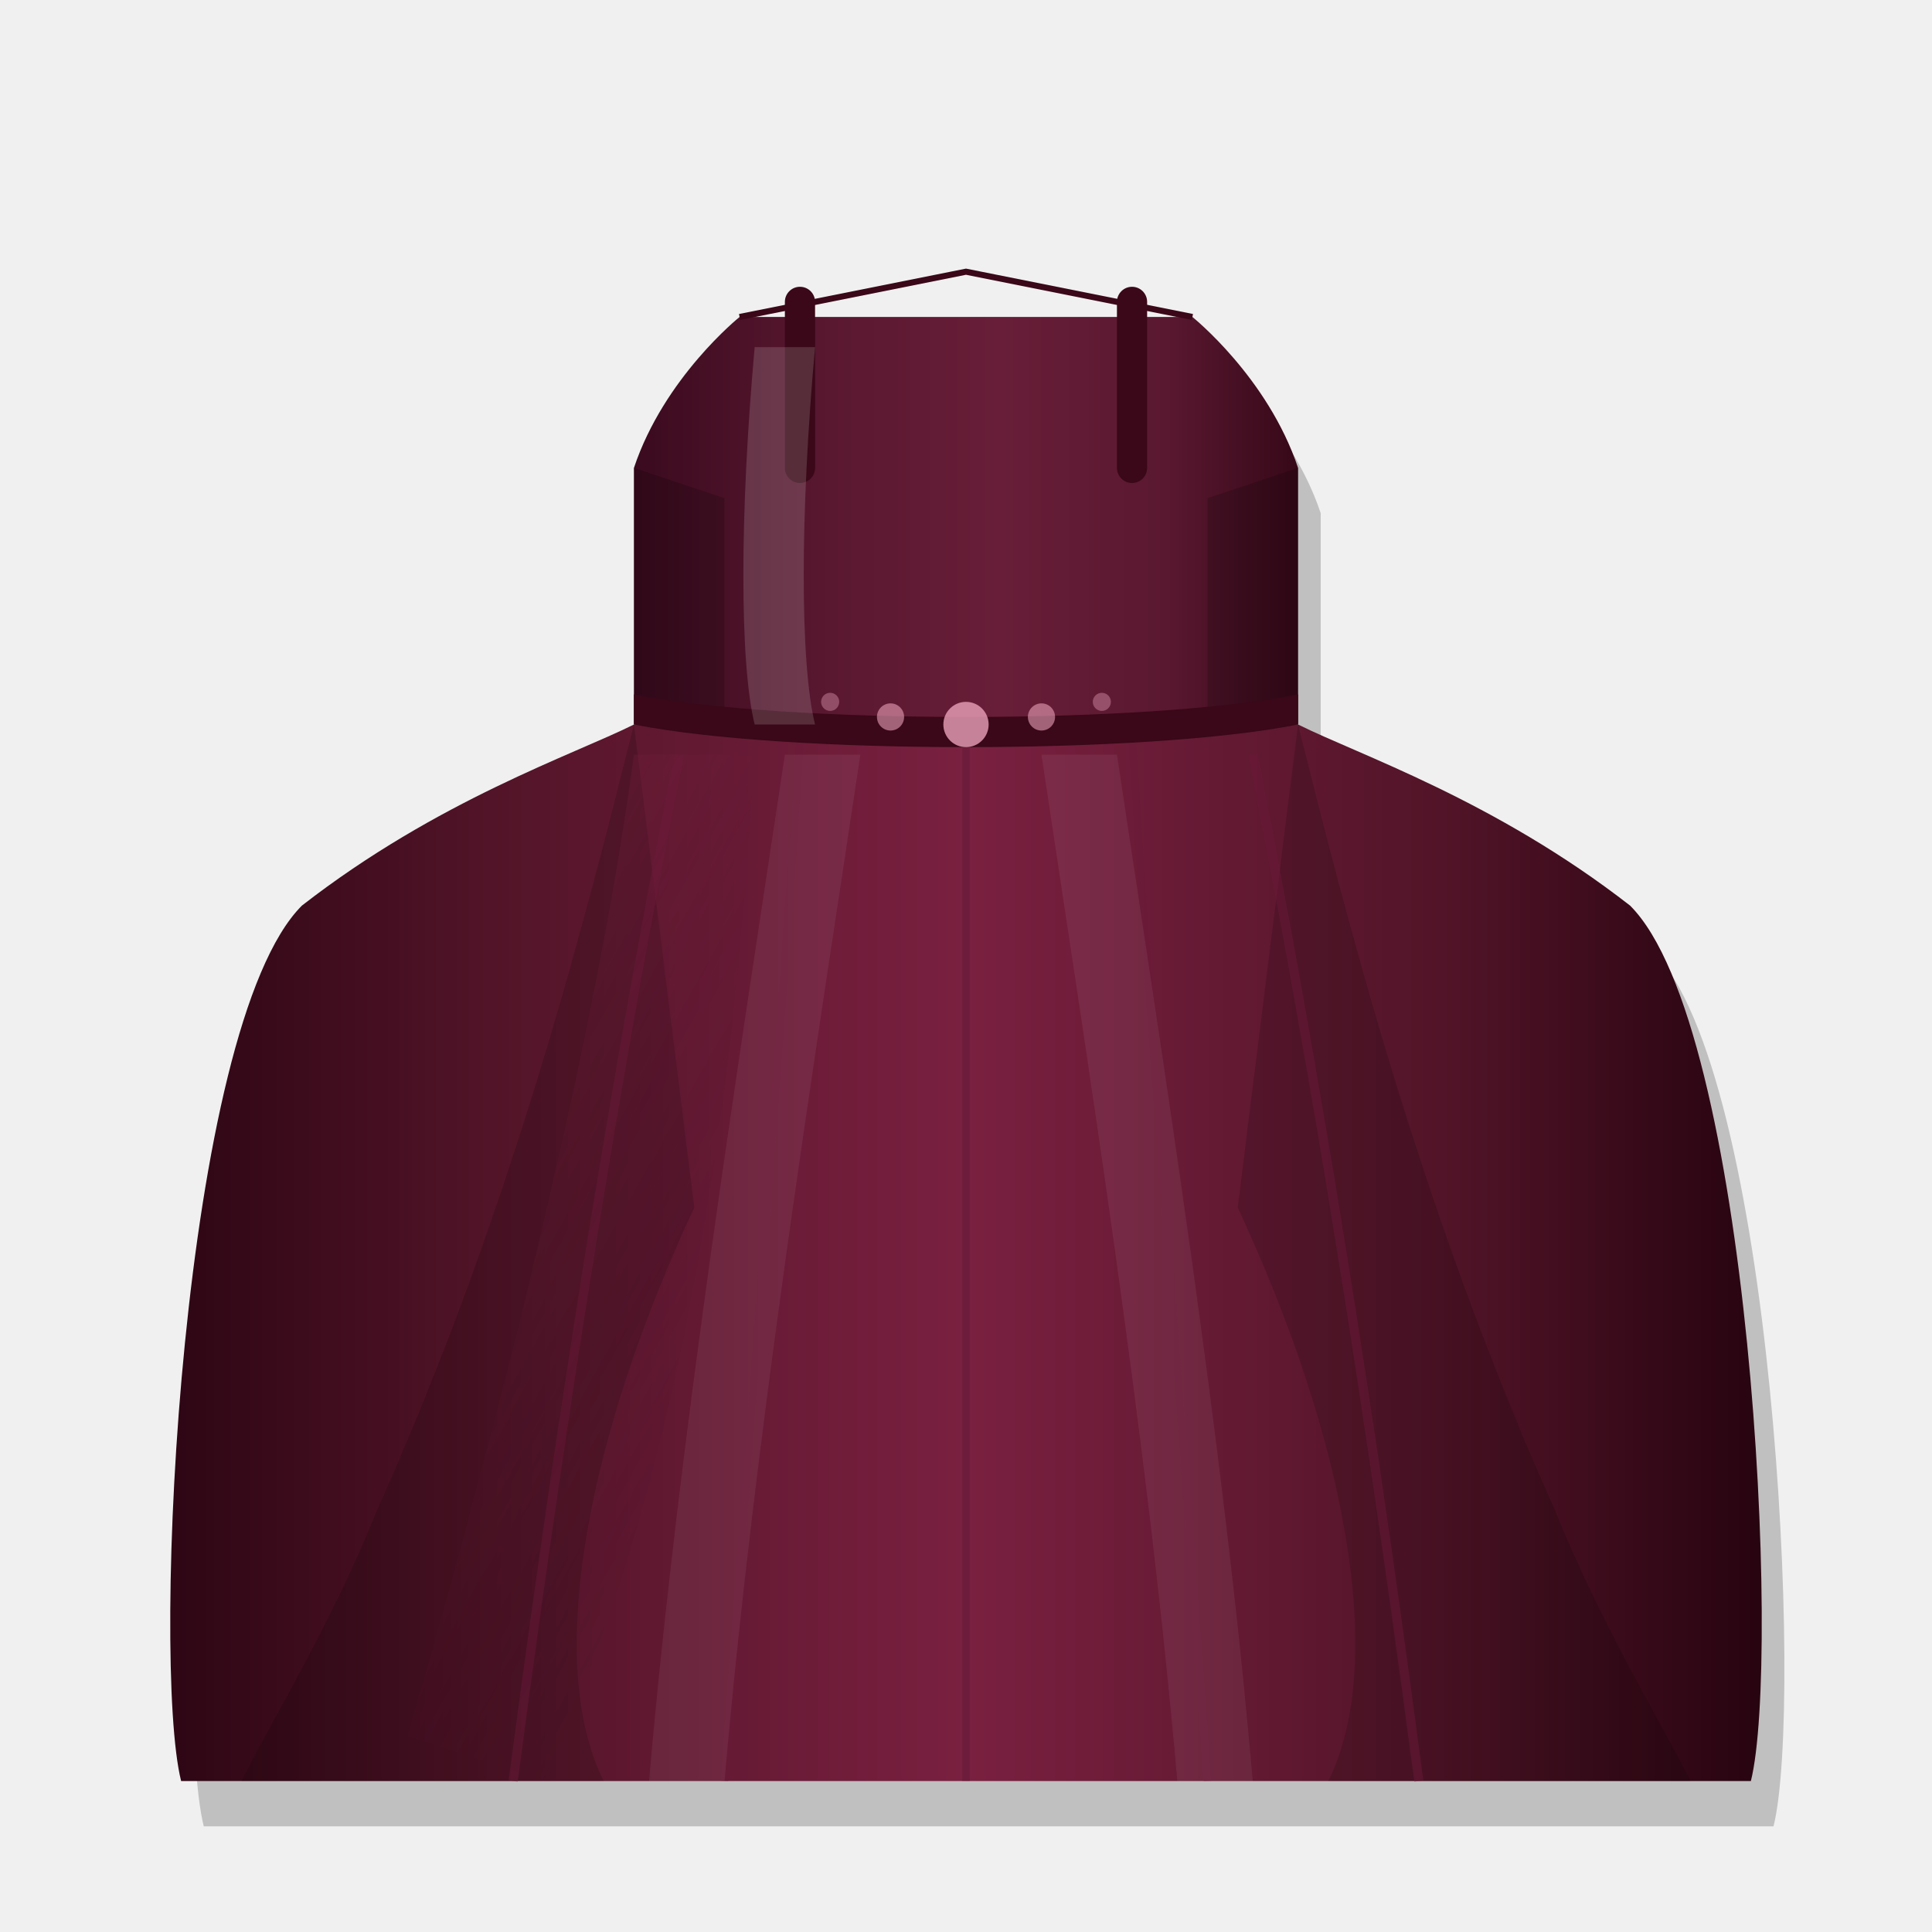
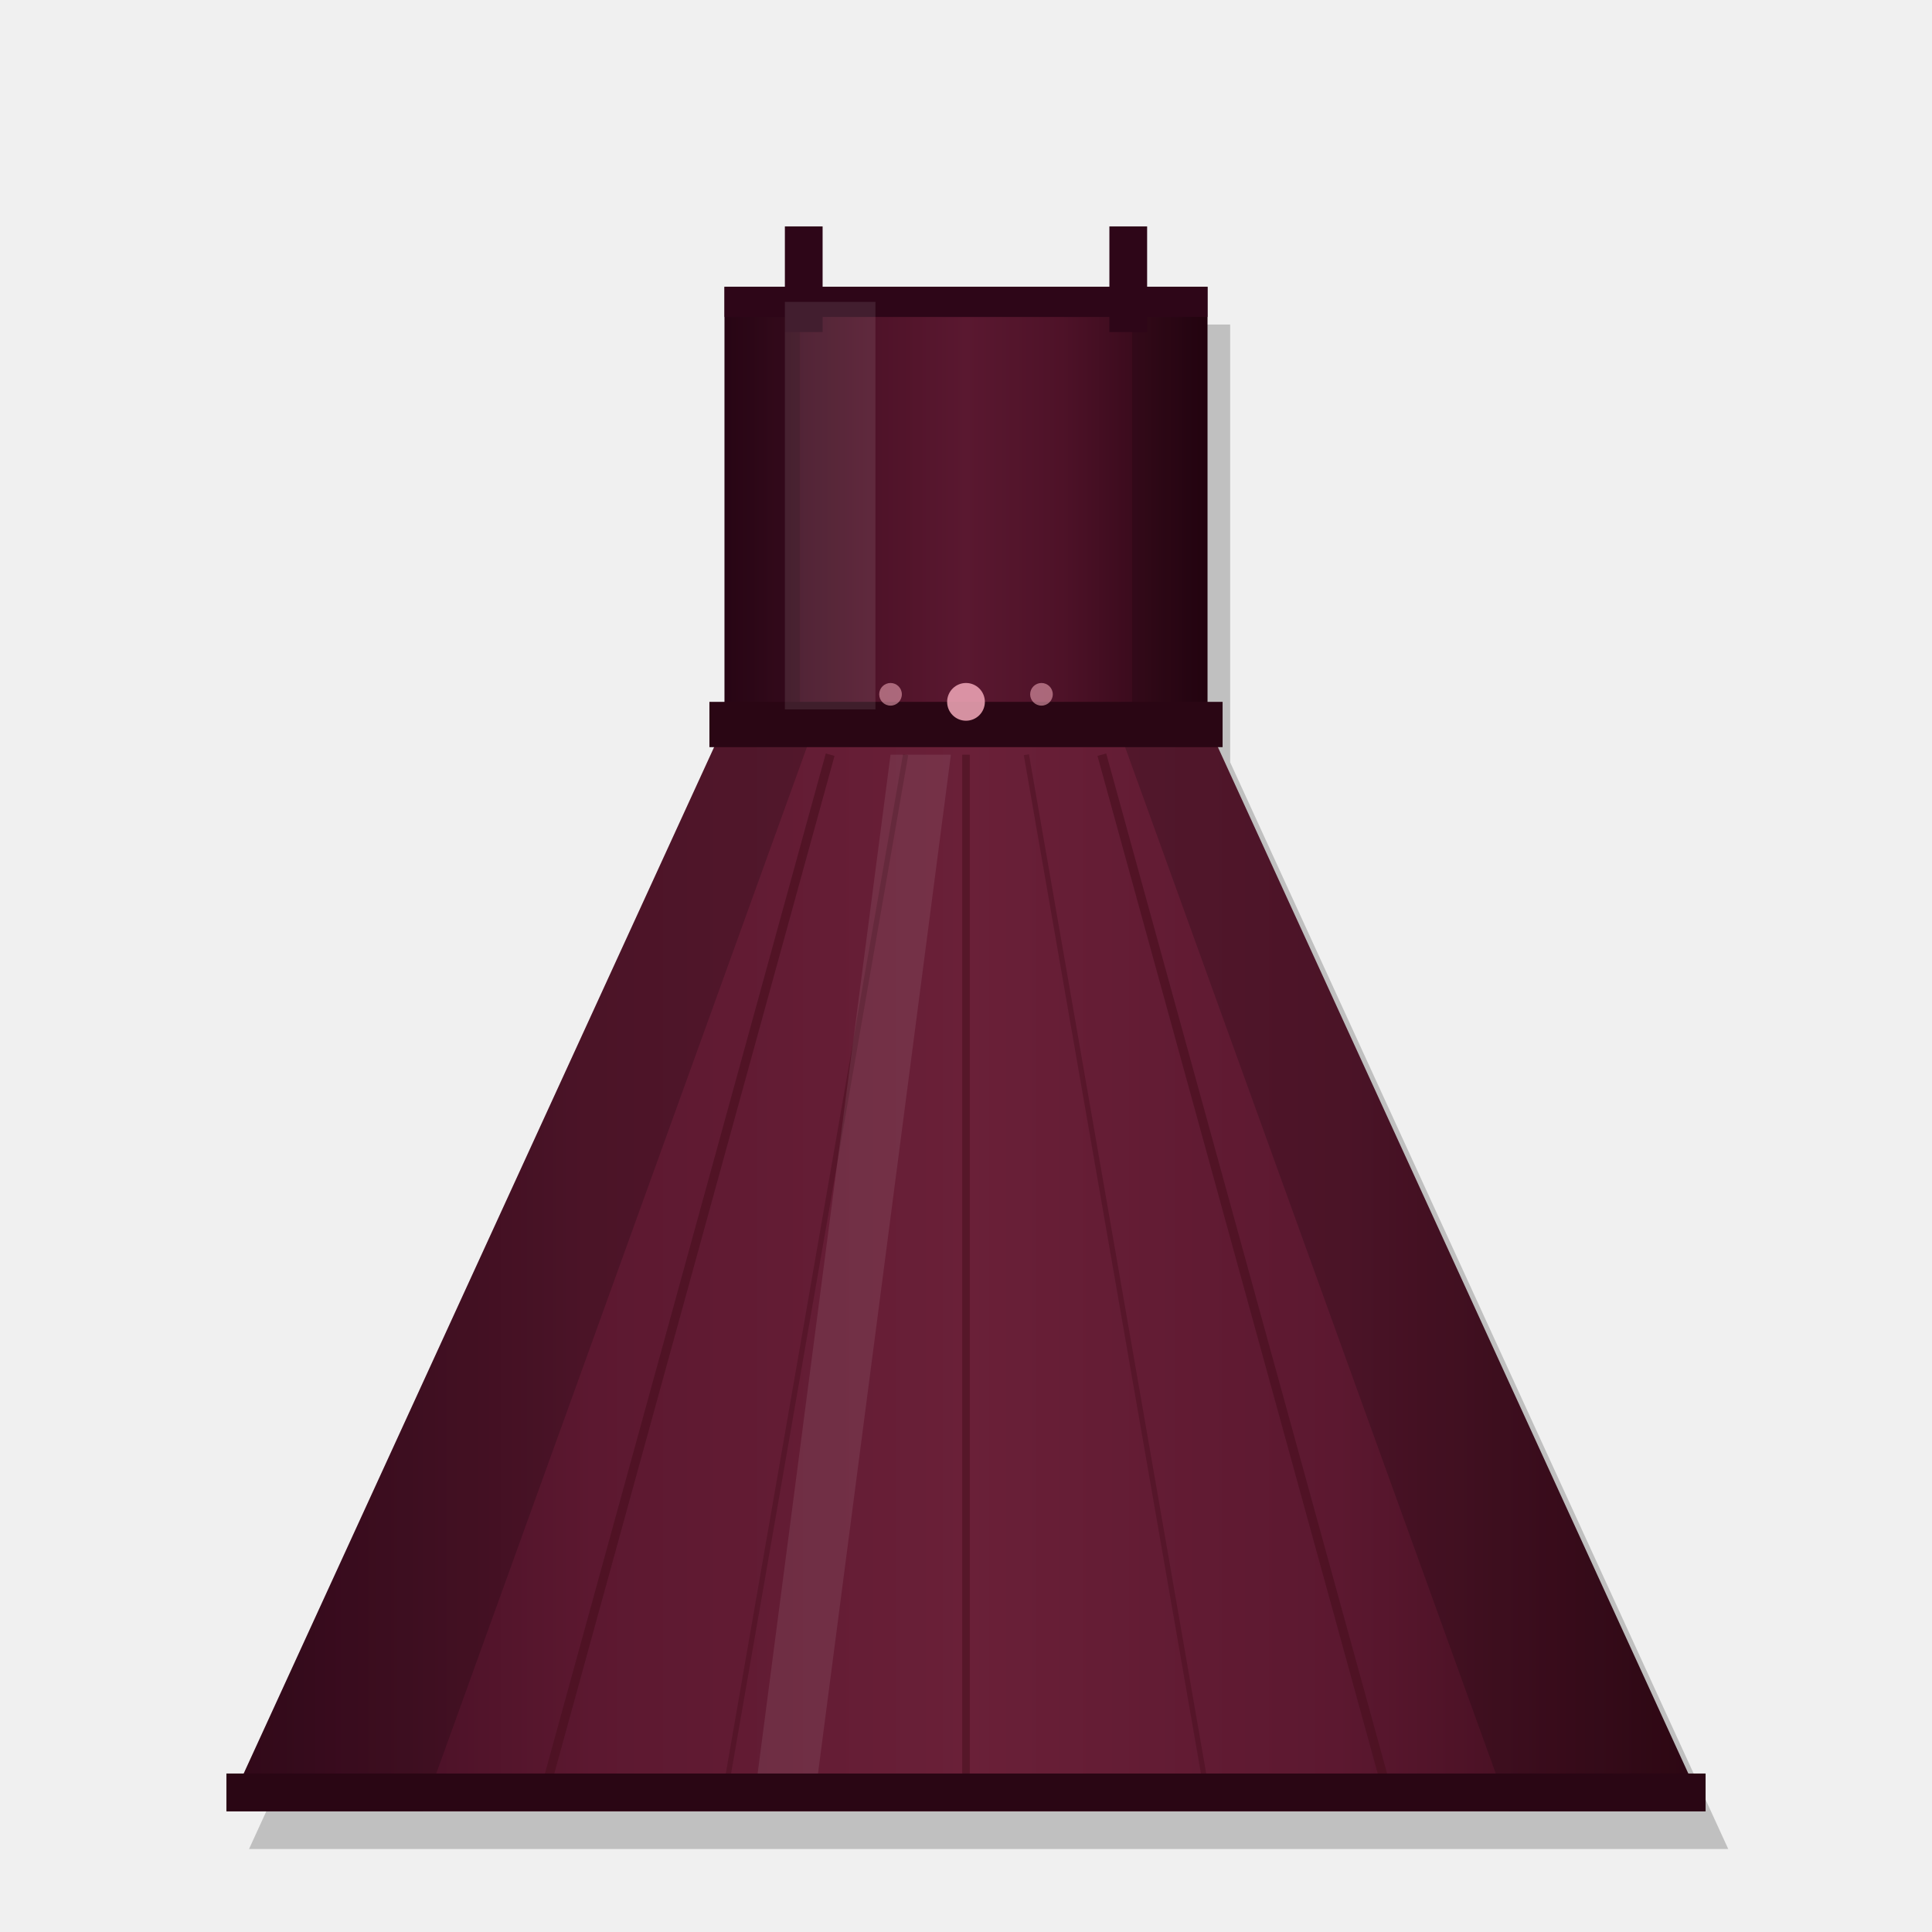
<svg xmlns="http://www.w3.org/2000/svg" width="256" height="256" viewBox="0 0 256 256">
  <defs>
-     <linearGradient id="bodice" x1="0%" y1="0%" x2="100%" y2="0%">
+     <linearGradient id="dg" x1="0%" y1="0%" x2="100%" y2="0%">
      <stop offset="0%" stop-color="#3A0A1E" />
-       <stop offset="30%" stop-color="#5A1830" />
-       <stop offset="55%" stop-color="#681E38" />
-       <stop offset="80%" stop-color="#5A1830" />
-       <stop offset="100%" stop-color="#360818" />
+       <stop offset="25%" stop-color="#5C1830" />
+       <stop offset="50%" stop-color="#6A2038" />
+       <stop offset="75%" stop-color="#5C1830" />
+       <stop offset="100%" stop-color="#340816" />
    </linearGradient>
-     <linearGradient id="skirt" x1="0%" y1="0%" x2="100%" y2="0%">
-       <stop offset="0%" stop-color="#2E0614" />
-       <stop offset="20%" stop-color="#521428" />
-       <stop offset="50%" stop-color="#7A2040" />
-       <stop offset="80%" stop-color="#521428" />
-       <stop offset="100%" stop-color="#280410" />
-     </linearGradient>
-     <linearGradient id="satin" x1="0%" y1="0%" x2="60%" y2="100%">
-       <stop offset="0%" stop-color="#8E2848" stop-opacity="0.4" />
-       <stop offset="100%" stop-color="#3A0A1E" stop-opacity="0" />
+     <linearGradient id="dg_b" x1="0%" y1="0%" x2="100%" y2="0%">
+       <stop offset="0%" stop-color="#2E0618" />
+       <stop offset="30%" stop-color="#4E1228" />
+       <stop offset="50%" stop-color="#5A1830" />
+       <stop offset="70%" stop-color="#4E1228" />
+       <stop offset="100%" stop-color="#280412" />
    </linearGradient>
  </defs>
-   <path d="M98,42 C98,42 88,50 84,62 L84,96 C76,100 58,106 40,120 C24,136 20,220 24,236 L232,236 C236,220 232,136 216,120 C198,106 180,100 172,96 L172,62 C168,50 158,42 158,42 C148,38 140,36 128,36 C116,36 108,38 98,42 Z" fill="#000" opacity="0.2" transform="translate(3,6)" />
-   <path d="M84,96 C76,100 58,106 40,120 C24,136 20,220 24,236 L232,236 C236,220 232,136 216,120 C198,106 180,100 172,96 Z" fill="url(#skirt)" />
-   <path d="M84,96 C78,120 68,160 50,200 C44,215 36,228 32,236 L80,236 C72,220 78,190 92,160 Z" fill="#000" opacity="0.15" />
-   <path d="M172,96 C178,120 188,160 206,200 C212,215 220,228 224,236 L176,236 C184,220 178,190 164,160 Z" fill="#000" opacity="0.15" />
-   <path d="M90,100 C84,130 76,175 68,236" stroke="#6A1838" stroke-width="1.2" fill="none" opacity="0.5" />
-   <path d="M106,98 C104,130 100,180 96,236" stroke="#6A1838" stroke-width="1" fill="none" opacity="0.4" />
-   <path d="M128,98 L128,236" stroke="#5A1430" stroke-width="1" fill="none" opacity="0.35" />
-   <path d="M150,98 C152,130 156,180 160,236" stroke="#6A1838" stroke-width="1" fill="none" opacity="0.4" />
-   <path d="M166,100 C172,130 180,175 188,236" stroke="#6A1838" stroke-width="1.2" fill="none" opacity="0.5" />
-   <path d="M84,100 C80,130 70,175 54,230 L72,236 C84,210 96,170 100,100 Z" fill="url(#satin)" />
-   <path d="M98,42 C98,42 88,50 84,62 L84,96 L172,96 L172,62 C168,50 158,42 158,42 Z" fill="url(#bodice)" />
-   <path d="M98,42 C108,40 118,38 128,36 C138,38 148,40 158,42" stroke="#3A0818" stroke-width="0.8" fill="none" />
-   <rect x="104" y="38" width="4" height="26" rx="2" fill="#3A0818" />
-   <rect x="148" y="38" width="4" height="26" rx="2" fill="#3A0818" />
-   <path d="M84,62 L84,96 L96,96 L96,66 Z" fill="#000" opacity="0.18" />
-   <path d="M172,62 L172,96 L160,96 L160,66 Z" fill="#000" opacity="0.18" />
-   <path d="M84,96 C104,100 152,100 172,96 L172,92 C152,96 104,96 84,92 Z" fill="#3A0818" />
-   <path d="M100,46 C98,68 98,88 100,96 L108,96 C106,88 106,68 108,46 Z" fill="#FFFFFF" opacity="0.15" />
-   <path d="M104,100 C98,140 90,190 86,236 L96,236 C100,190 108,140 114,100 Z" fill="#FFFFFF" opacity="0.06" />
-   <path d="M148,100 C154,140 162,190 166,236 L156,236 C152,190 144,140 138,100 Z" fill="#FFFFFF" opacity="0.06" />
-   <circle cx="128" cy="96" r="3" fill="#E8A0B8" opacity="0.8" />
-   <circle cx="118" cy="95" r="1.8" fill="#E8A0B8" opacity="0.6" />
-   <circle cx="138" cy="95" r="1.8" fill="#E8A0B8" opacity="0.6" />
-   <circle cx="110" cy="93" r="1.2" fill="#E8A0B8" opacity="0.4" />
-   <circle cx="146" cy="93" r="1.2" fill="#E8A0B8" opacity="0.4" />
+   <path d="M 96,38 L 160,38 L 160,96 L 226,240 L 30,240 L 96,96 Z" fill="#000000" opacity="0.2" transform="translate(3,5)" />
+   <path d="M 96,96 L 30,240 L 226,240 L 160,96 Z" fill="url(#dg)" />
+   <rect x="96" y="38" width="64" height="58" fill="url(#dg_b)" />
+   <rect x="96" y="38" width="10" height="58" fill="#000000" opacity="0.15" />
+   <rect x="150" y="38" width="10" height="58" fill="#000000" opacity="0.15" />
+   <path d="M 96,96 L 30,240 L 56,240 L 108,96 Z" fill="#000000" opacity="0.18" />
+   <path d="M 160,96 L 226,240 L 200,240 L 148,96 Z" fill="#000000" opacity="0.18" />
+   <rect x="104" y="30" width="5" height="14" fill="#2E0618" />
+   <rect x="147" y="30" width="5" height="14" fill="#2E0618" />
+   <rect x="96" y="38" width="64" height="4" fill="#2E0618" />
+   <rect x="94" y="93" width="68" height="6" fill="#2A0614" />
+   <line x1="110" y1="100" x2="72" y2="238" stroke="#4A1020" stroke-width="1.2" opacity="0.7" />
+   <line x1="128" y1="100" x2="128" y2="238" stroke="#4A1020" stroke-width="1" opacity="0.6" />
+   <line x1="146" y1="100" x2="184" y2="238" stroke="#4A1020" stroke-width="1.2" opacity="0.7" />
+   <line x1="120" y1="100" x2="96" y2="238" stroke="#4A1020" stroke-width="0.7" opacity="0.5" />
+   <line x1="136" y1="100" x2="160" y2="238" stroke="#4A1020" stroke-width="0.7" opacity="0.5" />
+   <circle cx="128" cy="93" r="2.5" fill="#E8A0B0" opacity="0.9" />
+   <circle cx="118" cy="92" r="1.5" fill="#E8A0B0" opacity="0.6" />
+   <circle cx="138" cy="92" r="1.5" fill="#E8A0B0" opacity="0.6" />
+   <path d="M 118,100 L 100,238 L 108,238 L 126,100 Z" fill="#FFFFFF" opacity="0.08" />
+   <rect x="30" y="235" width="196" height="5" fill="#2A0614" />
+   <rect x="104" y="40" width="12" height="54" fill="#FFFFFF" opacity="0.1" />
</svg>
